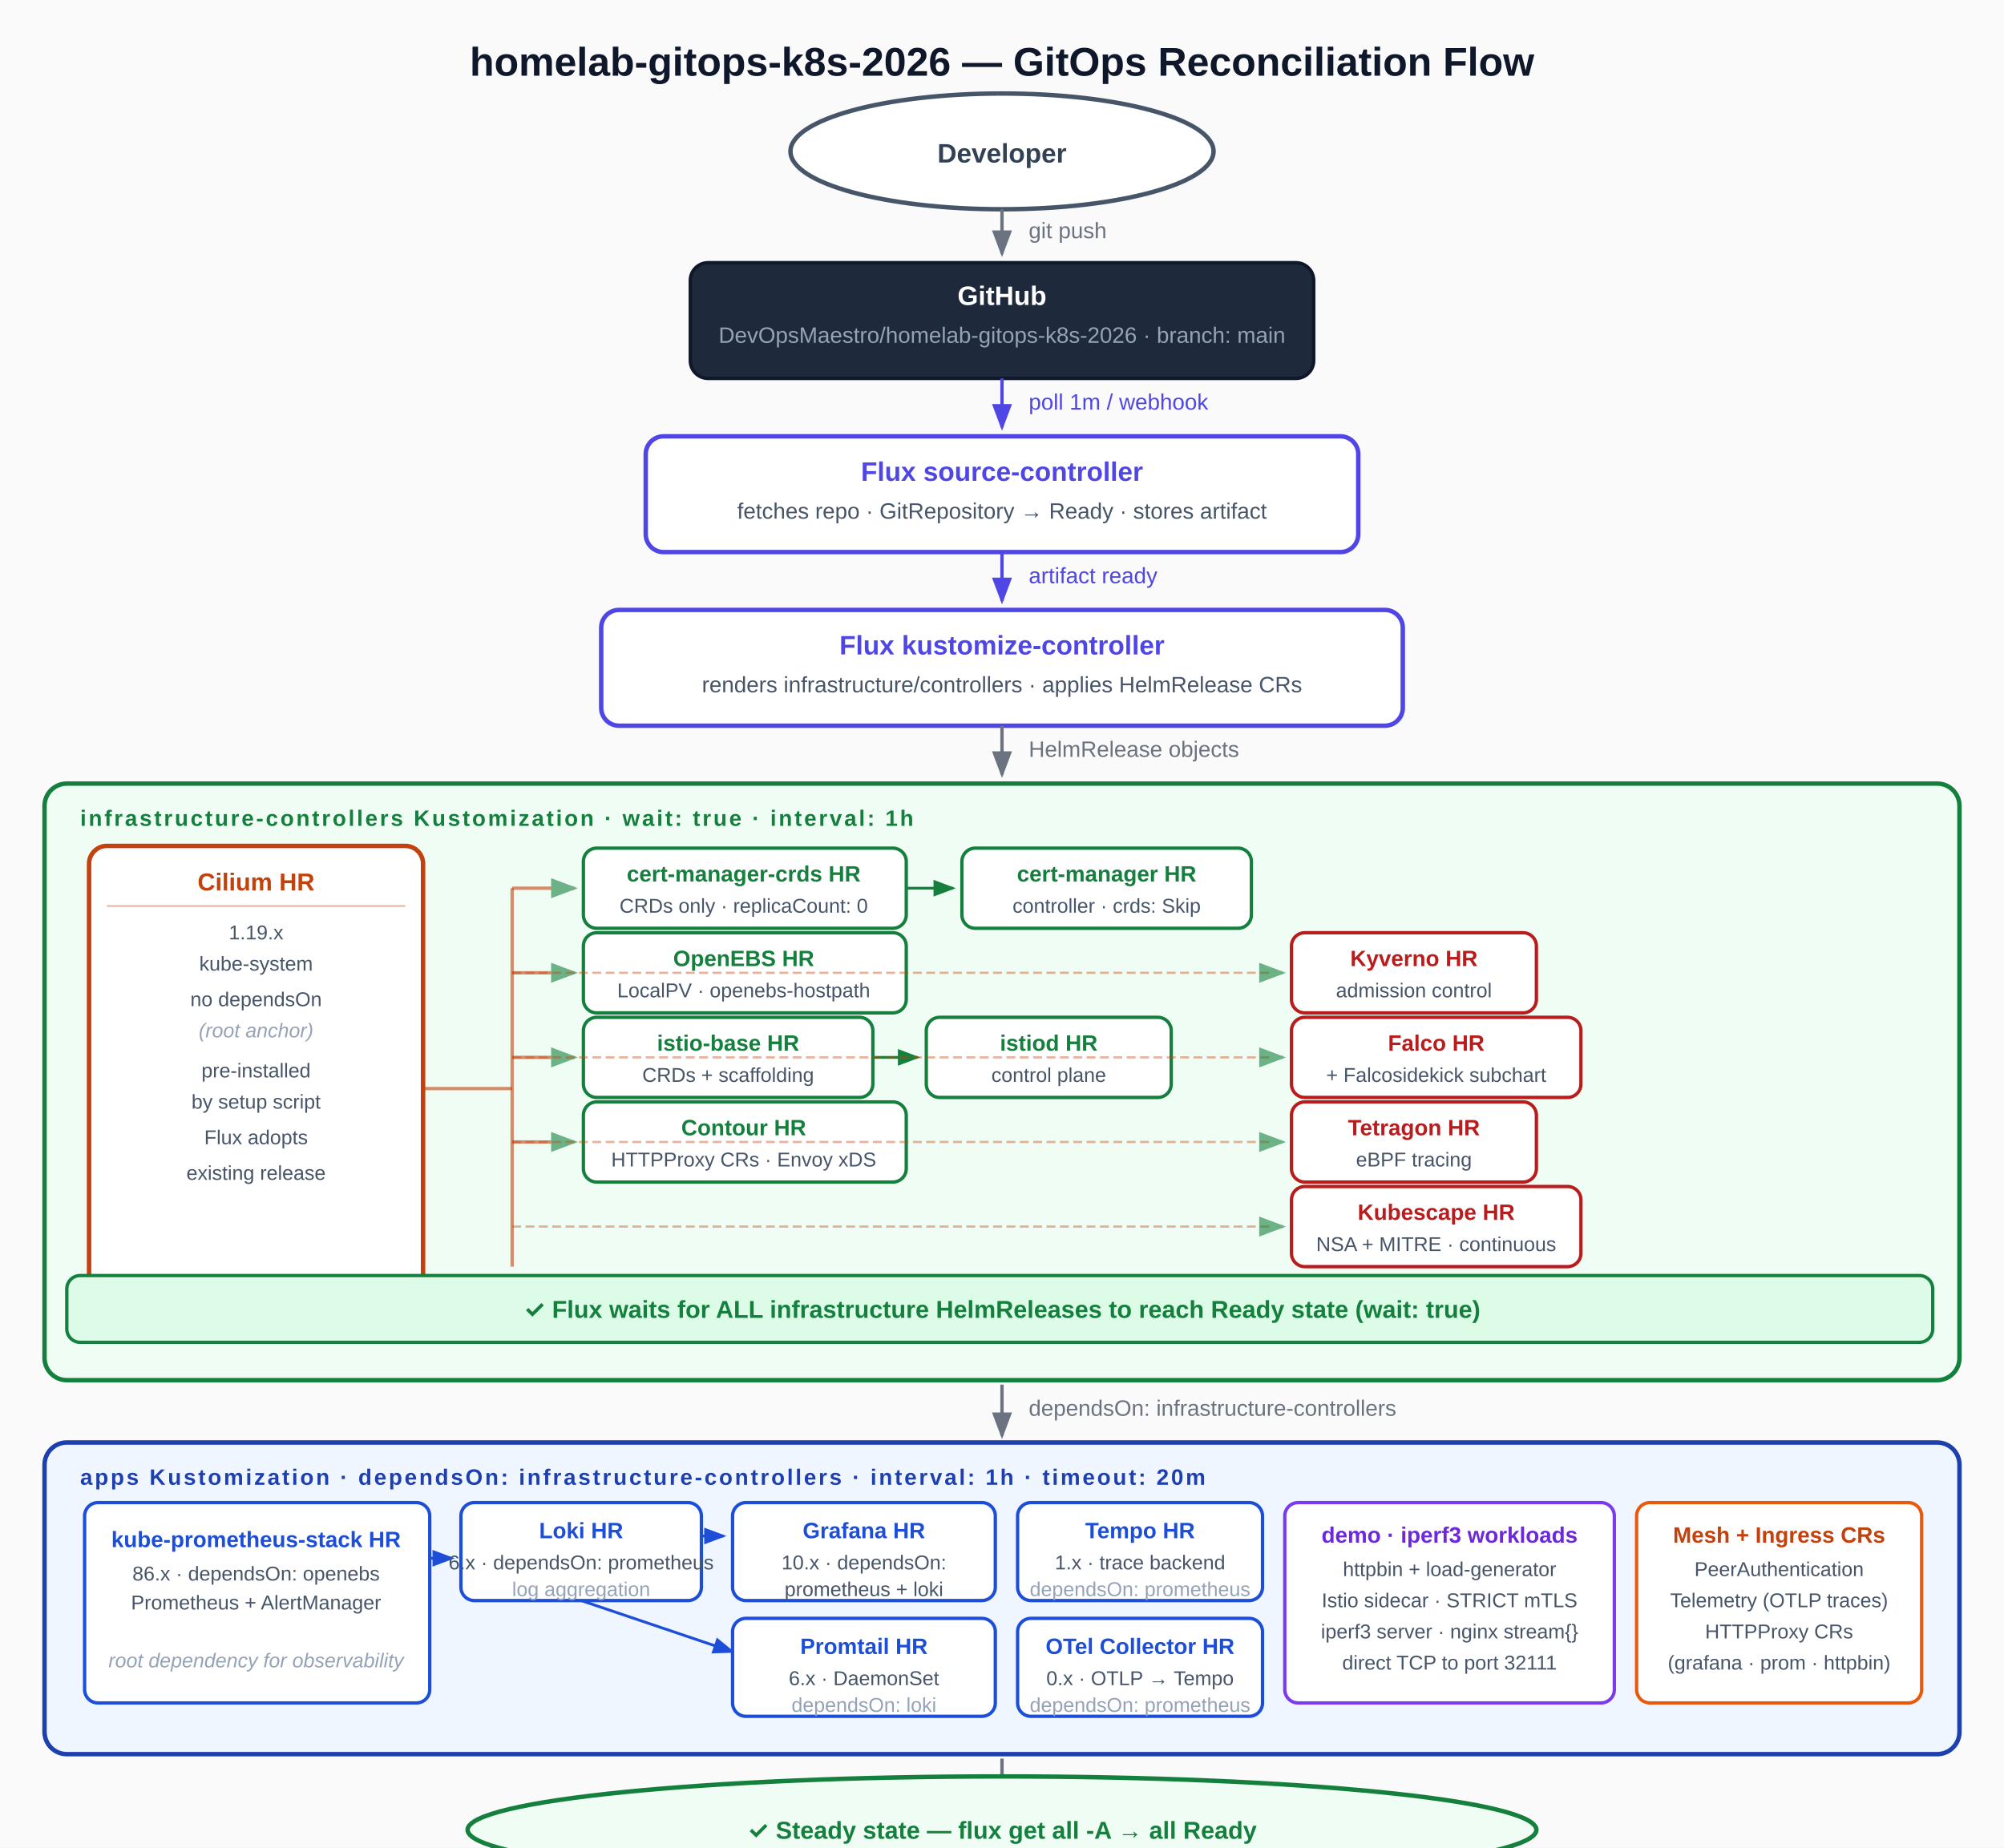
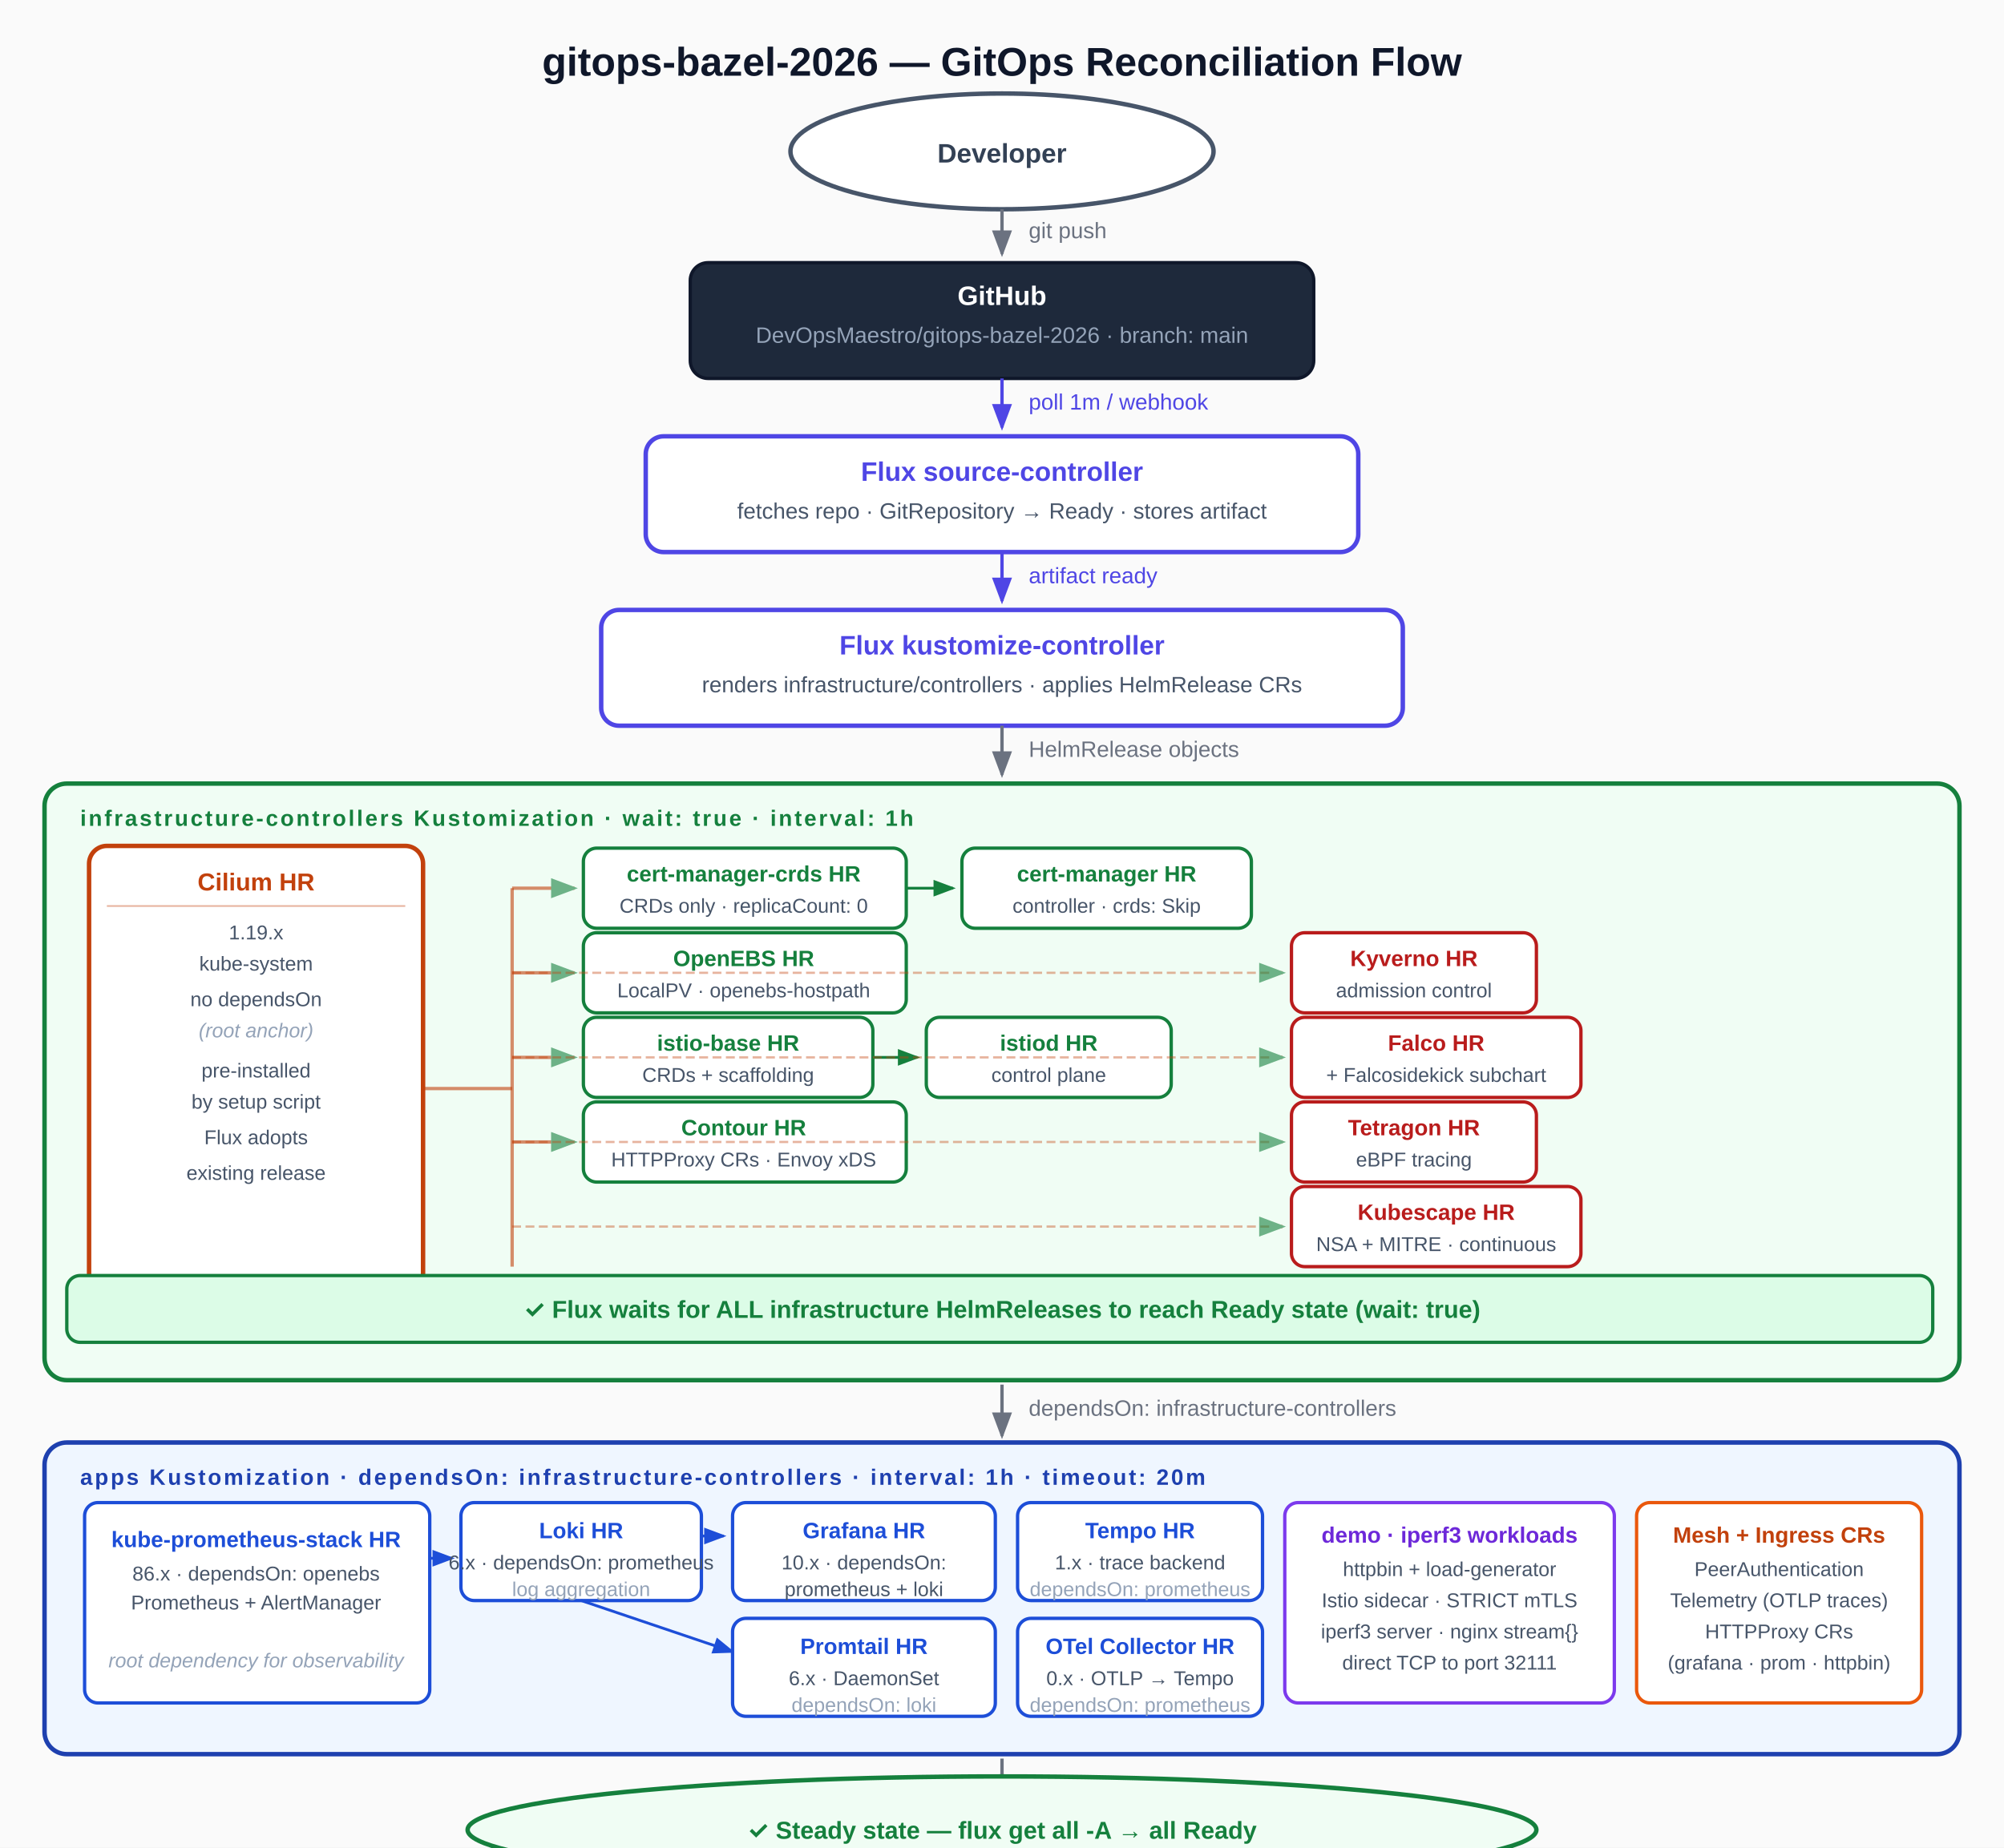
<svg xmlns="http://www.w3.org/2000/svg" width="900" height="830" viewBox="0 0 900 830">
  <defs>
    <marker id="arr" markerWidth="8" markerHeight="6" refX="7" refY="3" orient="auto">
      <polygon points="0 0, 8 3, 0 6" fill="#6B7280" />
    </marker>
    <marker id="arr-green" markerWidth="8" markerHeight="6" refX="7" refY="3" orient="auto">
      <polygon points="0 0, 8 3, 0 6" fill="#15803D" />
    </marker>
    <marker id="arr-indigo" markerWidth="8" markerHeight="6" refX="7" refY="3" orient="auto">
      <polygon points="0 0, 8 3, 0 6" fill="#4F46E5" />
    </marker>
    <marker id="arr-blue" markerWidth="8" markerHeight="6" refX="7" refY="3" orient="auto">
      <polygon points="0 0, 8 3, 0 6" fill="#1D4ED8" />
    </marker>
  </defs>
  <rect width="900" height="830" fill="#FAFAFA" />
-   <text x="450" y="34" text-anchor="middle" font-family="system-ui, -apple-system, Arial, sans-serif" font-size="18" font-weight="700" fill="#0F172A">homelab-gitops-k8s-2026 — GitOps Reconciliation Flow</text>
+   <text x="450" y="34" text-anchor="middle" font-family="system-ui, -apple-system, Arial, sans-serif" font-size="18" font-weight="700" fill="#0F172A">gitops-bazel-2026 — GitOps Reconciliation Flow</text>
  <ellipse cx="450" cy="68" rx="95" ry="26" fill="white" stroke="#475569" stroke-width="2" />
  <text x="450" y="73" text-anchor="middle" font-family="system-ui, -apple-system, Arial, sans-serif" font-size="12" font-weight="600" fill="#334155">Developer</text>
  <line x1="450" y1="94" x2="450" y2="114" stroke="#6B7280" stroke-width="1.5" marker-end="url(#arr)" />
  <text x="462" y="107" font-family="system-ui, -apple-system, Arial, sans-serif" font-size="10" fill="#6B7280">git push</text>
  <rect x="310" y="118" width="280" height="52" rx="8" fill="#1E293B" stroke="#0F172A" stroke-width="1.5" />
  <text x="450" y="137" text-anchor="middle" font-family="system-ui, -apple-system, Arial, sans-serif" font-size="12" font-weight="700" fill="white">GitHub</text>
-   <text x="450" y="154" text-anchor="middle" font-family="system-ui, -apple-system, Arial, sans-serif" font-size="10" fill="#94A3B8">DevOpsMaestro/homelab-gitops-k8s-2026 · branch: main</text>
+   <text x="450" y="154" text-anchor="middle" font-family="system-ui, -apple-system, Arial, sans-serif" font-size="10" fill="#94A3B8">DevOpsMaestro/gitops-bazel-2026 · branch: main</text>
  <line x1="450" y1="170" x2="450" y2="192" stroke="#4F46E5" stroke-width="1.5" marker-end="url(#arr-indigo)" />
  <text x="462" y="184" font-family="system-ui, -apple-system, Arial, sans-serif" font-size="10" fill="#4F46E5">poll 1m / webhook</text>
  <rect x="290" y="196" width="320" height="52" rx="8" fill="white" stroke="#4F46E5" stroke-width="2" />
  <text x="450" y="216" text-anchor="middle" font-family="system-ui, -apple-system, Arial, sans-serif" font-size="12" font-weight="700" fill="#4F46E5">Flux source-controller</text>
  <text x="450" y="233" text-anchor="middle" font-family="system-ui, -apple-system, Arial, sans-serif" font-size="10" fill="#475569">fetches repo · GitRepository → Ready · stores artifact</text>
  <line x1="450" y1="248" x2="450" y2="270" stroke="#4F46E5" stroke-width="1.5" marker-end="url(#arr-indigo)" />
  <text x="462" y="262" font-family="system-ui, -apple-system, Arial, sans-serif" font-size="10" fill="#4F46E5">artifact ready</text>
  <rect x="270" y="274" width="360" height="52" rx="8" fill="white" stroke="#4F46E5" stroke-width="2" />
  <text x="450" y="294" text-anchor="middle" font-family="system-ui, -apple-system, Arial, sans-serif" font-size="12" font-weight="700" fill="#4F46E5">Flux kustomize-controller</text>
  <text x="450" y="311" text-anchor="middle" font-family="system-ui, -apple-system, Arial, sans-serif" font-size="10" fill="#475569">renders infrastructure/controllers · applies HelmRelease CRs</text>
  <line x1="450" y1="326" x2="450" y2="348" stroke="#6B7280" stroke-width="1.5" marker-end="url(#arr)" />
  <text x="462" y="340" font-family="system-ui, -apple-system, Arial, sans-serif" font-size="10" fill="#6B7280">HelmRelease objects</text>
  <rect x="20" y="352" width="860" height="268" rx="10" fill="#F0FDF4" stroke="#15803D" stroke-width="2" />
  <text x="36" y="371" font-family="system-ui, -apple-system, Arial, sans-serif" font-size="10" font-weight="700" fill="#15803D" letter-spacing="1">infrastructure-controllers Kustomization  ·  wait: true  ·  interval: 1h</text>
  <rect x="40" y="380" width="150" height="218" rx="8" fill="white" stroke="#C2410C" stroke-width="2" />
  <text x="115" y="400" text-anchor="middle" font-family="system-ui, -apple-system, Arial, sans-serif" font-size="11" font-weight="700" fill="#C2410C">Cilium HR</text>
  <line x1="48" y1="407" x2="182" y2="407" stroke="#C2410C" stroke-width="0.75" opacity="0.4" />
  <text x="115" y="422" text-anchor="middle" font-family="system-ui, -apple-system, Arial, sans-serif" font-size="9" fill="#475569">1.19.x</text>
  <text x="115" y="436" text-anchor="middle" font-family="system-ui, -apple-system, Arial, sans-serif" font-size="9" fill="#475569">kube-system</text>
  <text x="115" y="452" text-anchor="middle" font-family="system-ui, -apple-system, Arial, sans-serif" font-size="9" fill="#475569">no dependsOn</text>
  <text x="115" y="466" text-anchor="middle" font-family="system-ui, -apple-system, Arial, sans-serif" font-size="9" font-style="italic" fill="#94A3B8">(root anchor)</text>
  <text x="115" y="484" text-anchor="middle" font-family="system-ui, -apple-system, Arial, sans-serif" font-size="9" fill="#475569">pre-installed</text>
  <text x="115" y="498" text-anchor="middle" font-family="system-ui, -apple-system, Arial, sans-serif" font-size="9" fill="#475569">by setup script</text>
  <text x="115" y="514" text-anchor="middle" font-family="system-ui, -apple-system, Arial, sans-serif" font-size="9" fill="#475569">Flux adopts</text>
  <text x="115" y="530" text-anchor="middle" font-family="system-ui, -apple-system, Arial, sans-serif" font-size="9" fill="#475569">existing release</text>
  <line x1="190" y1="489" x2="230" y2="489" stroke="#C2410C" stroke-width="1.5" opacity="0.6" />
  <line x1="230" y1="399" x2="230" y2="569" stroke="#C2410C" stroke-width="1.5" opacity="0.6" />
  <line x1="230" y1="399" x2="258" y2="399" stroke="#C2410C" stroke-width="1.5" opacity="0.6" marker-end="url(#arr-green)" />
  <line x1="230" y1="437" x2="258" y2="437" stroke="#C2410C" stroke-width="1.5" opacity="0.6" marker-end="url(#arr-green)" />
  <line x1="230" y1="475" x2="258" y2="475" stroke="#C2410C" stroke-width="1.5" opacity="0.6" marker-end="url(#arr-green)" />
  <line x1="230" y1="513" x2="258" y2="513" stroke="#C2410C" stroke-width="1.5" opacity="0.6" marker-end="url(#arr-green)" />
  <rect x="262" y="381" width="145" height="36" rx="6" fill="white" stroke="#15803D" stroke-width="1.5" />
  <text x="334" y="396" text-anchor="middle" font-family="system-ui, -apple-system, Arial, sans-serif" font-size="10" font-weight="600" fill="#15803D">cert-manager-crds HR</text>
  <text x="334" y="410" text-anchor="middle" font-family="system-ui, -apple-system, Arial, sans-serif" font-size="9" fill="#475569">CRDs only · replicaCount: 0</text>
  <line x1="407" y1="399" x2="428" y2="399" stroke="#15803D" stroke-width="1.25" marker-end="url(#arr-green)" />
  <rect x="432" y="381" width="130" height="36" rx="6" fill="white" stroke="#15803D" stroke-width="1.5" />
  <text x="497" y="396" text-anchor="middle" font-family="system-ui, -apple-system, Arial, sans-serif" font-size="10" font-weight="600" fill="#15803D">cert-manager HR</text>
  <text x="497" y="410" text-anchor="middle" font-family="system-ui, -apple-system, Arial, sans-serif" font-size="9" fill="#475569">controller · crds: Skip</text>
  <rect x="262" y="419" width="145" height="36" rx="6" fill="white" stroke="#15803D" stroke-width="1.5" />
  <text x="334" y="434" text-anchor="middle" font-family="system-ui, -apple-system, Arial, sans-serif" font-size="10" font-weight="600" fill="#15803D">OpenEBS HR</text>
  <text x="334" y="448" text-anchor="middle" font-family="system-ui, -apple-system, Arial, sans-serif" font-size="9" fill="#475569">LocalPV · openebs-hostpath</text>
  <rect x="262" y="457" width="130" height="36" rx="6" fill="white" stroke="#15803D" stroke-width="1.5" />
  <text x="327" y="472" text-anchor="middle" font-family="system-ui, -apple-system, Arial, sans-serif" font-size="10" font-weight="600" fill="#15803D">istio-base HR</text>
  <text x="327" y="486" text-anchor="middle" font-family="system-ui, -apple-system, Arial, sans-serif" font-size="9" fill="#475569">CRDs + scaffolding</text>
  <line x1="392" y1="475" x2="412" y2="475" stroke="#15803D" stroke-width="1.25" marker-end="url(#arr-green)" />
  <rect x="416" y="457" width="110" height="36" rx="6" fill="white" stroke="#15803D" stroke-width="1.5" />
  <text x="471" y="472" text-anchor="middle" font-family="system-ui, -apple-system, Arial, sans-serif" font-size="10" font-weight="600" fill="#15803D">istiod HR</text>
  <text x="471" y="486" text-anchor="middle" font-family="system-ui, -apple-system, Arial, sans-serif" font-size="9" fill="#475569">control plane</text>
  <rect x="262" y="495" width="145" height="36" rx="6" fill="white" stroke="#15803D" stroke-width="1.5" />
  <text x="334" y="510" text-anchor="middle" font-family="system-ui, -apple-system, Arial, sans-serif" font-size="10" font-weight="600" fill="#15803D">Contour HR</text>
  <text x="334" y="524" text-anchor="middle" font-family="system-ui, -apple-system, Arial, sans-serif" font-size="9" fill="#475569">HTTPProxy CRs · Envoy xDS</text>
  <rect x="580" y="419" width="110" height="36" rx="6" fill="white" stroke="#B91C1C" stroke-width="1.5" />
  <text x="635" y="434" text-anchor="middle" font-family="system-ui, -apple-system, Arial, sans-serif" font-size="10" font-weight="600" fill="#B91C1C">Kyverno HR</text>
  <text x="635" y="448" text-anchor="middle" font-family="system-ui, -apple-system, Arial, sans-serif" font-size="9" fill="#475569">admission control</text>
  <line x1="230" y1="437" x2="570" y2="437" stroke="#C2410C" stroke-width="1" opacity="0.4" stroke-dasharray="4,2" />
  <line x1="570" y1="437" x2="576" y2="437" stroke="#C2410C" stroke-width="1.5" opacity="0.6" marker-end="url(#arr-green)" />
  <rect x="580" y="457" width="130" height="36" rx="6" fill="white" stroke="#B91C1C" stroke-width="1.5" />
  <text x="645" y="472" text-anchor="middle" font-family="system-ui, -apple-system, Arial, sans-serif" font-size="10" font-weight="600" fill="#B91C1C">Falco HR</text>
  <text x="645" y="486" text-anchor="middle" font-family="system-ui, -apple-system, Arial, sans-serif" font-size="9" fill="#475569">+ Falcosidekick subchart</text>
  <line x1="230" y1="475" x2="570" y2="475" stroke="#C2410C" stroke-width="1" opacity="0.4" stroke-dasharray="4,2" />
  <line x1="570" y1="475" x2="576" y2="475" stroke="#C2410C" stroke-width="1.5" opacity="0.6" marker-end="url(#arr-green)" />
  <rect x="580" y="495" width="110" height="36" rx="6" fill="white" stroke="#B91C1C" stroke-width="1.5" />
  <text x="635" y="510" text-anchor="middle" font-family="system-ui, -apple-system, Arial, sans-serif" font-size="10" font-weight="600" fill="#B91C1C">Tetragon HR</text>
  <text x="635" y="524" text-anchor="middle" font-family="system-ui, -apple-system, Arial, sans-serif" font-size="9" fill="#475569">eBPF tracing</text>
  <line x1="230" y1="513" x2="570" y2="513" stroke="#C2410C" stroke-width="1" opacity="0.4" stroke-dasharray="4,2" />
  <line x1="570" y1="513" x2="576" y2="513" stroke="#C2410C" stroke-width="1.5" opacity="0.6" marker-end="url(#arr-green)" />
  <rect x="580" y="533" width="130" height="36" rx="6" fill="white" stroke="#B91C1C" stroke-width="1.5" />
  <text x="645" y="548" text-anchor="middle" font-family="system-ui, -apple-system, Arial, sans-serif" font-size="10" font-weight="600" fill="#B91C1C">Kubescape HR</text>
  <text x="645" y="562" text-anchor="middle" font-family="system-ui, -apple-system, Arial, sans-serif" font-size="9" fill="#475569">NSA + MITRE · continuous</text>
  <line x1="230" y1="551" x2="570" y2="551" stroke="#C2410C" stroke-width="1" opacity="0.4" stroke-dasharray="4,2" />
  <line x1="570" y1="551" x2="576" y2="551" stroke="#C2410C" stroke-width="1.5" opacity="0.6" marker-end="url(#arr-green)" />
  <rect x="30" y="573" width="838" height="30" rx="6" fill="#DCFCE7" stroke="#15803D" stroke-width="1.5" />
  <text x="450" y="592" text-anchor="middle" font-family="system-ui, -apple-system, Arial, sans-serif" font-size="11" font-weight="700" fill="#15803D">✓  Flux waits for ALL infrastructure HelmReleases to reach Ready state  (wait: true)</text>
  <line x1="450" y1="622" x2="450" y2="645" stroke="#6B7280" stroke-width="1.5" marker-end="url(#arr)" />
  <text x="462" y="636" font-family="system-ui, -apple-system, Arial, sans-serif" font-size="10" fill="#6B7280">dependsOn: infrastructure-controllers</text>
  <rect x="20" y="648" width="860" height="140" rx="10" fill="#EFF6FF" stroke="#1E40AF" stroke-width="2" />
  <text x="36" y="667" font-family="system-ui, -apple-system, Arial, sans-serif" font-size="10" font-weight="700" fill="#1E40AF" letter-spacing="1">apps Kustomization  ·  dependsOn: infrastructure-controllers  ·  interval: 1h  ·  timeout: 20m</text>
  <rect x="38" y="675" width="155" height="90" rx="6" fill="white" stroke="#1D4ED8" stroke-width="1.5" />
  <text x="115" y="695" text-anchor="middle" font-family="system-ui, -apple-system, Arial, sans-serif" font-size="10" font-weight="600" fill="#1D4ED8">kube-prometheus-stack HR</text>
  <text x="115" y="710" text-anchor="middle" font-family="system-ui, -apple-system, Arial, sans-serif" font-size="9" fill="#475569">86.x · dependsOn: openebs</text>
  <text x="115" y="723" text-anchor="middle" font-family="system-ui, -apple-system, Arial, sans-serif" font-size="9" fill="#475569">Prometheus + AlertManager</text>
  <text x="115" y="749" text-anchor="middle" font-family="system-ui, -apple-system, Arial, sans-serif" font-size="9" font-style="italic" fill="#94A3B8">root dependency for observability</text>
  <line x1="193" y1="700" x2="203" y2="700" stroke="#1D4ED8" stroke-width="1.25" marker-end="url(#arr-blue)" />
  <rect x="207" y="675" width="108" height="44" rx="6" fill="white" stroke="#1D4ED8" stroke-width="1.5" />
  <text x="261" y="691" text-anchor="middle" font-family="system-ui, -apple-system, Arial, sans-serif" font-size="10" font-weight="600" fill="#1D4ED8">Loki HR</text>
  <text x="261" y="705" text-anchor="middle" font-family="system-ui, -apple-system, Arial, sans-serif" font-size="9" fill="#475569">6.x · dependsOn: prometheus</text>
  <text x="261" y="717" text-anchor="middle" font-family="system-ui, -apple-system, Arial, sans-serif" font-size="9" fill="#94A3B8">log aggregation</text>
  <line x1="315" y1="690" x2="325" y2="690" stroke="#1D4ED8" stroke-width="1.25" marker-end="url(#arr-blue)" />
  <rect x="329" y="675" width="118" height="44" rx="6" fill="white" stroke="#1D4ED8" stroke-width="1.5" />
  <text x="388" y="691" text-anchor="middle" font-family="system-ui, -apple-system, Arial, sans-serif" font-size="10" font-weight="600" fill="#1D4ED8">Grafana HR</text>
  <text x="388" y="705" text-anchor="middle" font-family="system-ui, -apple-system, Arial, sans-serif" font-size="9" fill="#475569">10.x · dependsOn:</text>
  <text x="388" y="717" text-anchor="middle" font-family="system-ui, -apple-system, Arial, sans-serif" font-size="9" fill="#475569">prometheus + loki</text>
  <line x1="261" y1="719" x2="329" y2="742" stroke="#1D4ED8" stroke-width="1.25" marker-end="url(#arr-blue)" />
  <rect x="329" y="727" width="118" height="44" rx="6" fill="white" stroke="#1D4ED8" stroke-width="1.5" />
  <text x="388" y="743" text-anchor="middle" font-family="system-ui, -apple-system, Arial, sans-serif" font-size="10" font-weight="600" fill="#1D4ED8">Promtail HR</text>
  <text x="388" y="757" text-anchor="middle" font-family="system-ui, -apple-system, Arial, sans-serif" font-size="9" fill="#475569">6.x · DaemonSet</text>
  <text x="388" y="769" text-anchor="middle" font-family="system-ui, -apple-system, Arial, sans-serif" font-size="9" fill="#94A3B8">dependsOn: loki</text>
  <rect x="457" y="675" width="110" height="44" rx="6" fill="white" stroke="#1D4ED8" stroke-width="1.5" />
  <text x="512" y="691" text-anchor="middle" font-family="system-ui, -apple-system, Arial, sans-serif" font-size="10" font-weight="600" fill="#1D4ED8">Tempo HR</text>
  <text x="512" y="705" text-anchor="middle" font-family="system-ui, -apple-system, Arial, sans-serif" font-size="9" fill="#475569">1.x · trace backend</text>
  <text x="512" y="717" text-anchor="middle" font-family="system-ui, -apple-system, Arial, sans-serif" font-size="9" fill="#94A3B8">dependsOn: prometheus</text>
  <rect x="457" y="727" width="110" height="44" rx="6" fill="white" stroke="#1D4ED8" stroke-width="1.5" />
  <text x="512" y="743" text-anchor="middle" font-family="system-ui, -apple-system, Arial, sans-serif" font-size="10" font-weight="600" fill="#1D4ED8">OTel Collector HR</text>
  <text x="512" y="757" text-anchor="middle" font-family="system-ui, -apple-system, Arial, sans-serif" font-size="9" fill="#475569">0.x · OTLP → Tempo</text>
  <text x="512" y="769" text-anchor="middle" font-family="system-ui, -apple-system, Arial, sans-serif" font-size="9" fill="#94A3B8">dependsOn: prometheus</text>
  <rect x="577" y="675" width="148" height="90" rx="6" fill="white" stroke="#7C3AED" stroke-width="1.5" />
  <text x="651" y="693" text-anchor="middle" font-family="system-ui, -apple-system, Arial, sans-serif" font-size="10" font-weight="600" fill="#6D28D9">demo · iperf3 workloads</text>
  <text x="651" y="708" text-anchor="middle" font-family="system-ui, -apple-system, Arial, sans-serif" font-size="9" fill="#475569">httpbin + load-generator</text>
  <text x="651" y="722" text-anchor="middle" font-family="system-ui, -apple-system, Arial, sans-serif" font-size="9" fill="#475569">Istio sidecar · STRICT mTLS</text>
  <text x="651" y="736" text-anchor="middle" font-family="system-ui, -apple-system, Arial, sans-serif" font-size="9" fill="#475569">iperf3 server · nginx stream{}</text>
  <text x="651" y="750" text-anchor="middle" font-family="system-ui, -apple-system, Arial, sans-serif" font-size="9" fill="#475569">direct TCP to port 32111</text>
  <rect x="735" y="675" width="128" height="90" rx="6" fill="white" stroke="#EA580C" stroke-width="1.5" />
  <text x="799" y="693" text-anchor="middle" font-family="system-ui, -apple-system, Arial, sans-serif" font-size="10" font-weight="600" fill="#C2410C">Mesh + Ingress CRs</text>
  <text x="799" y="708" text-anchor="middle" font-family="system-ui, -apple-system, Arial, sans-serif" font-size="9" fill="#475569">PeerAuthentication</text>
  <text x="799" y="722" text-anchor="middle" font-family="system-ui, -apple-system, Arial, sans-serif" font-size="9" fill="#475569">Telemetry (OTLP traces)</text>
  <text x="799" y="736" text-anchor="middle" font-family="system-ui, -apple-system, Arial, sans-serif" font-size="9" fill="#475569">HTTPProxy CRs</text>
  <text x="799" y="750" text-anchor="middle" font-family="system-ui, -apple-system, Arial, sans-serif" font-size="9" fill="#475569">(grafana · prom · httpbin)</text>
  <line x1="450" y1="790" x2="450" y2="808" stroke="#6B7280" stroke-width="1.5" marker-end="url(#arr)" />
  <ellipse cx="450" cy="822" rx="240" ry="24" fill="#F0FDF4" stroke="#15803D" stroke-width="2" />
  <text x="450" y="826" text-anchor="middle" font-family="system-ui, -apple-system, Arial, sans-serif" font-size="11" font-weight="700" fill="#15803D">✓  Steady state — flux get all -A → all Ready</text>
</svg>
